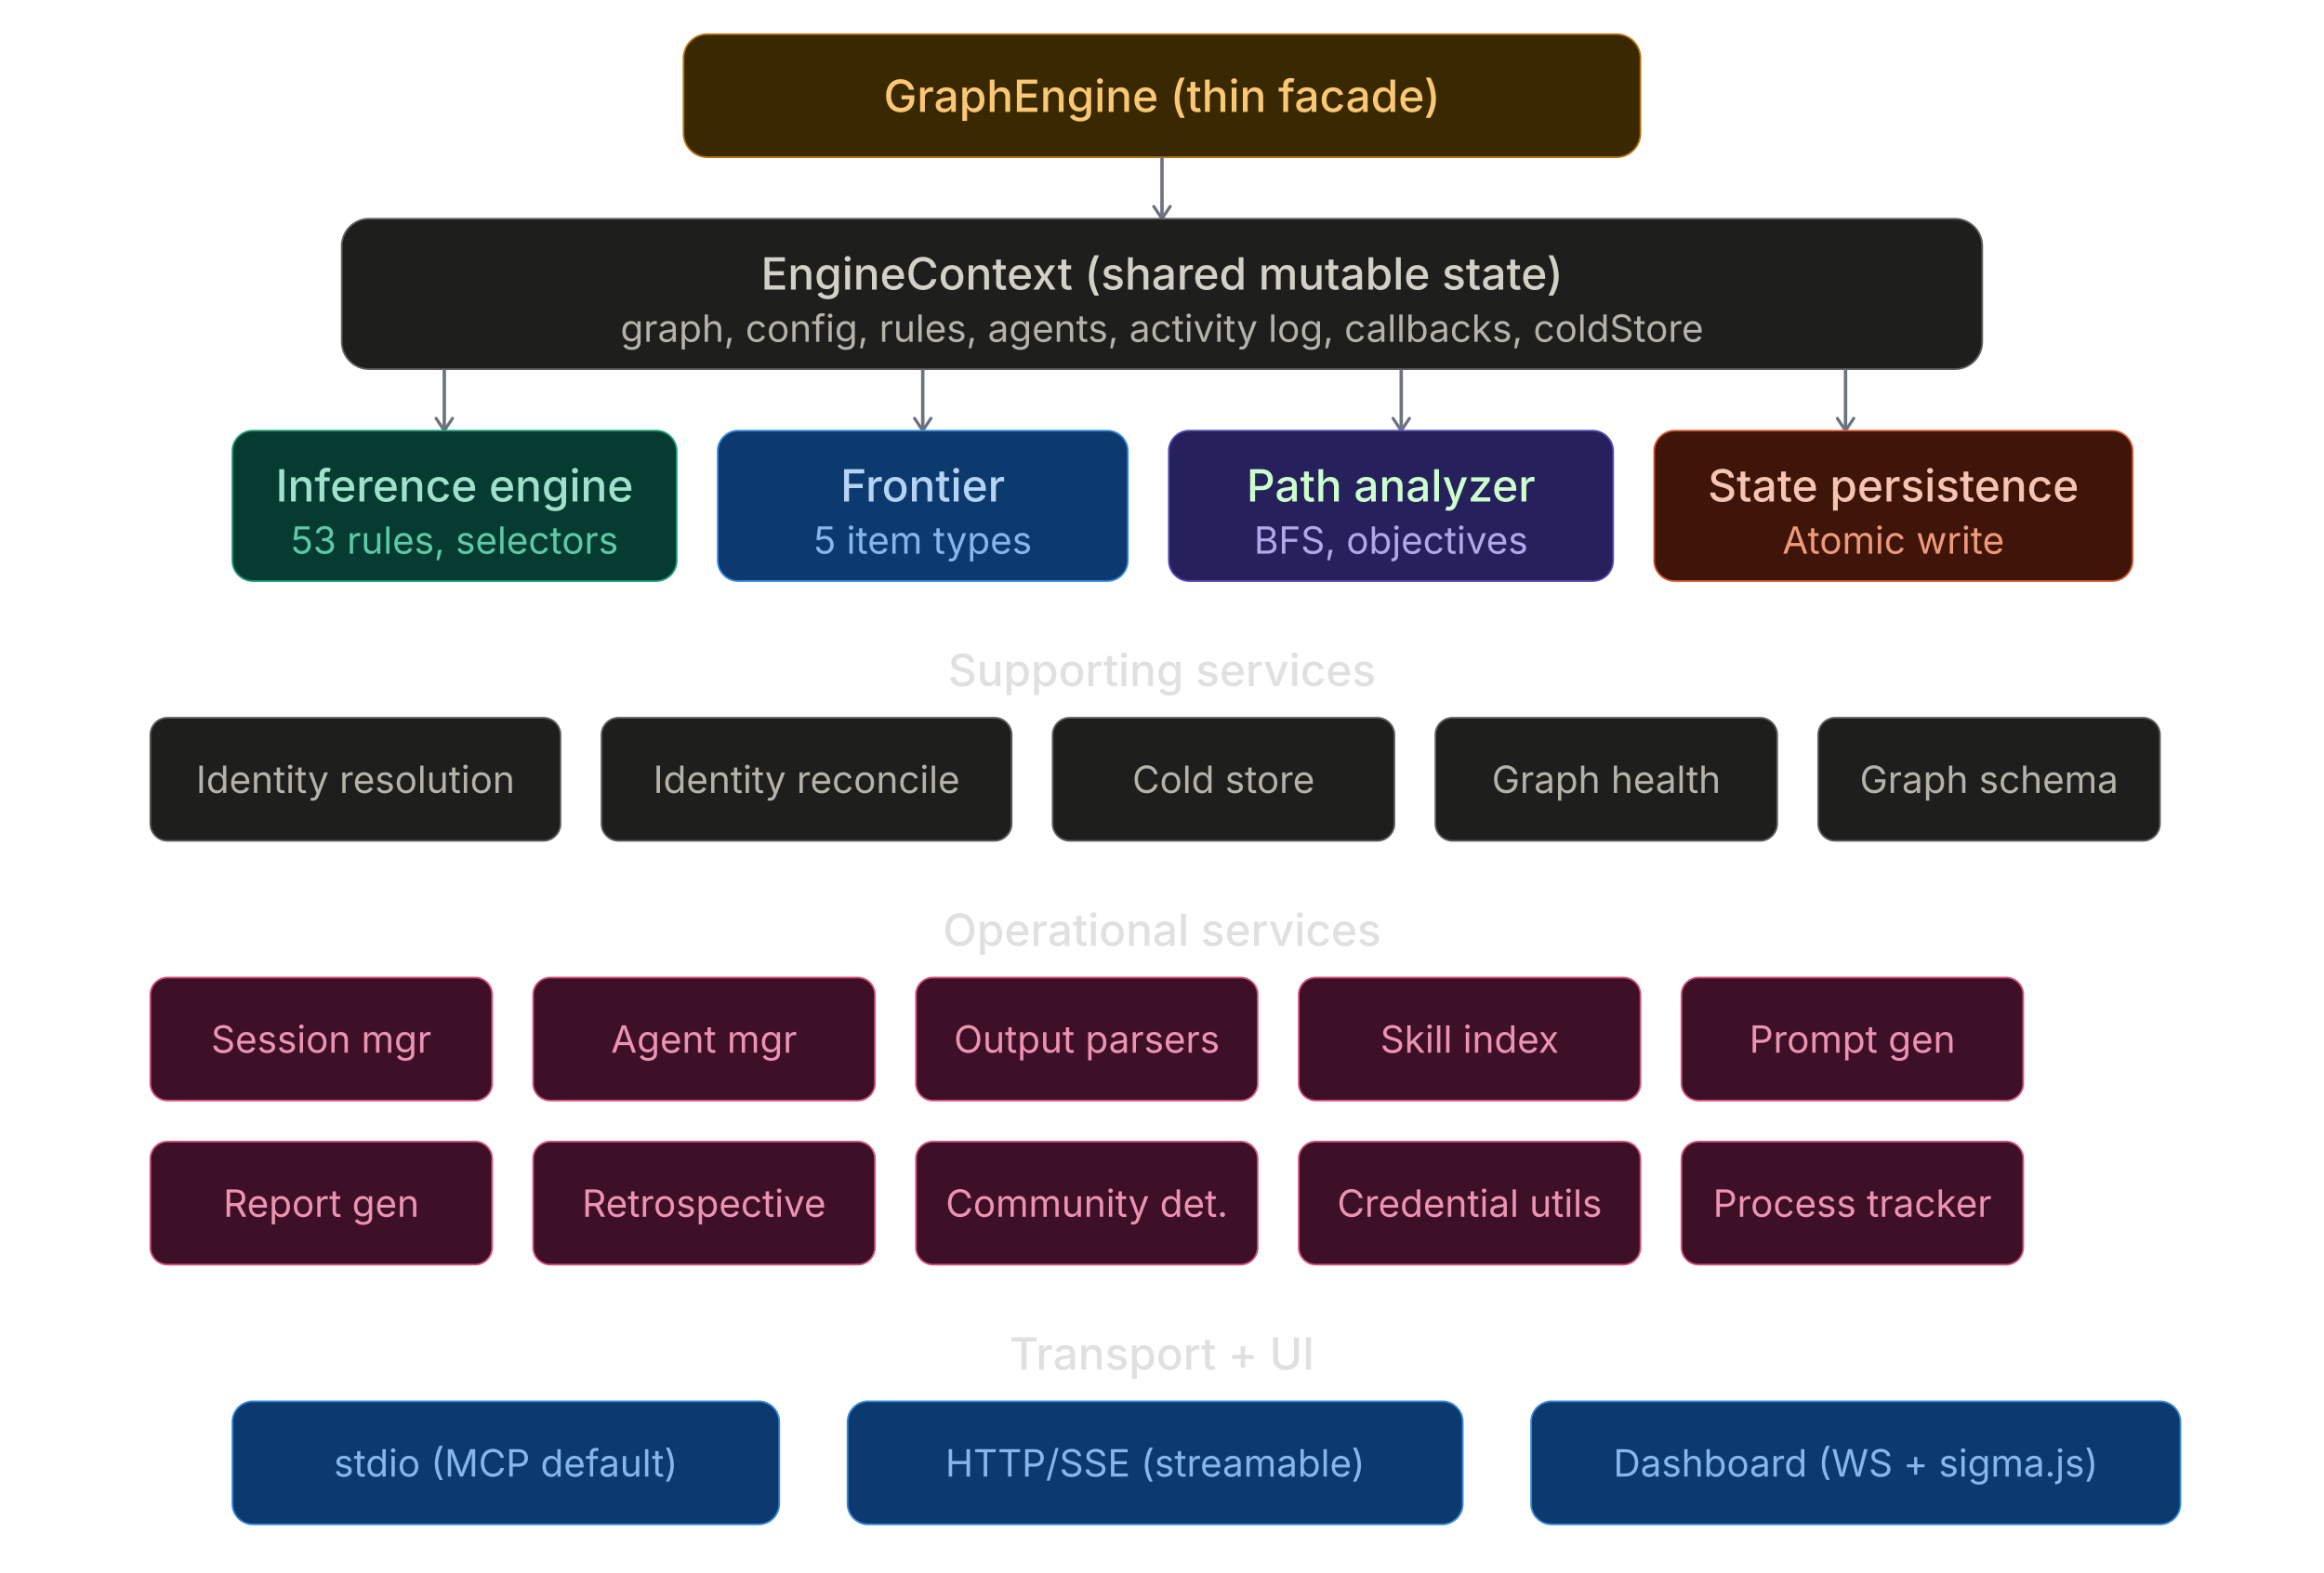
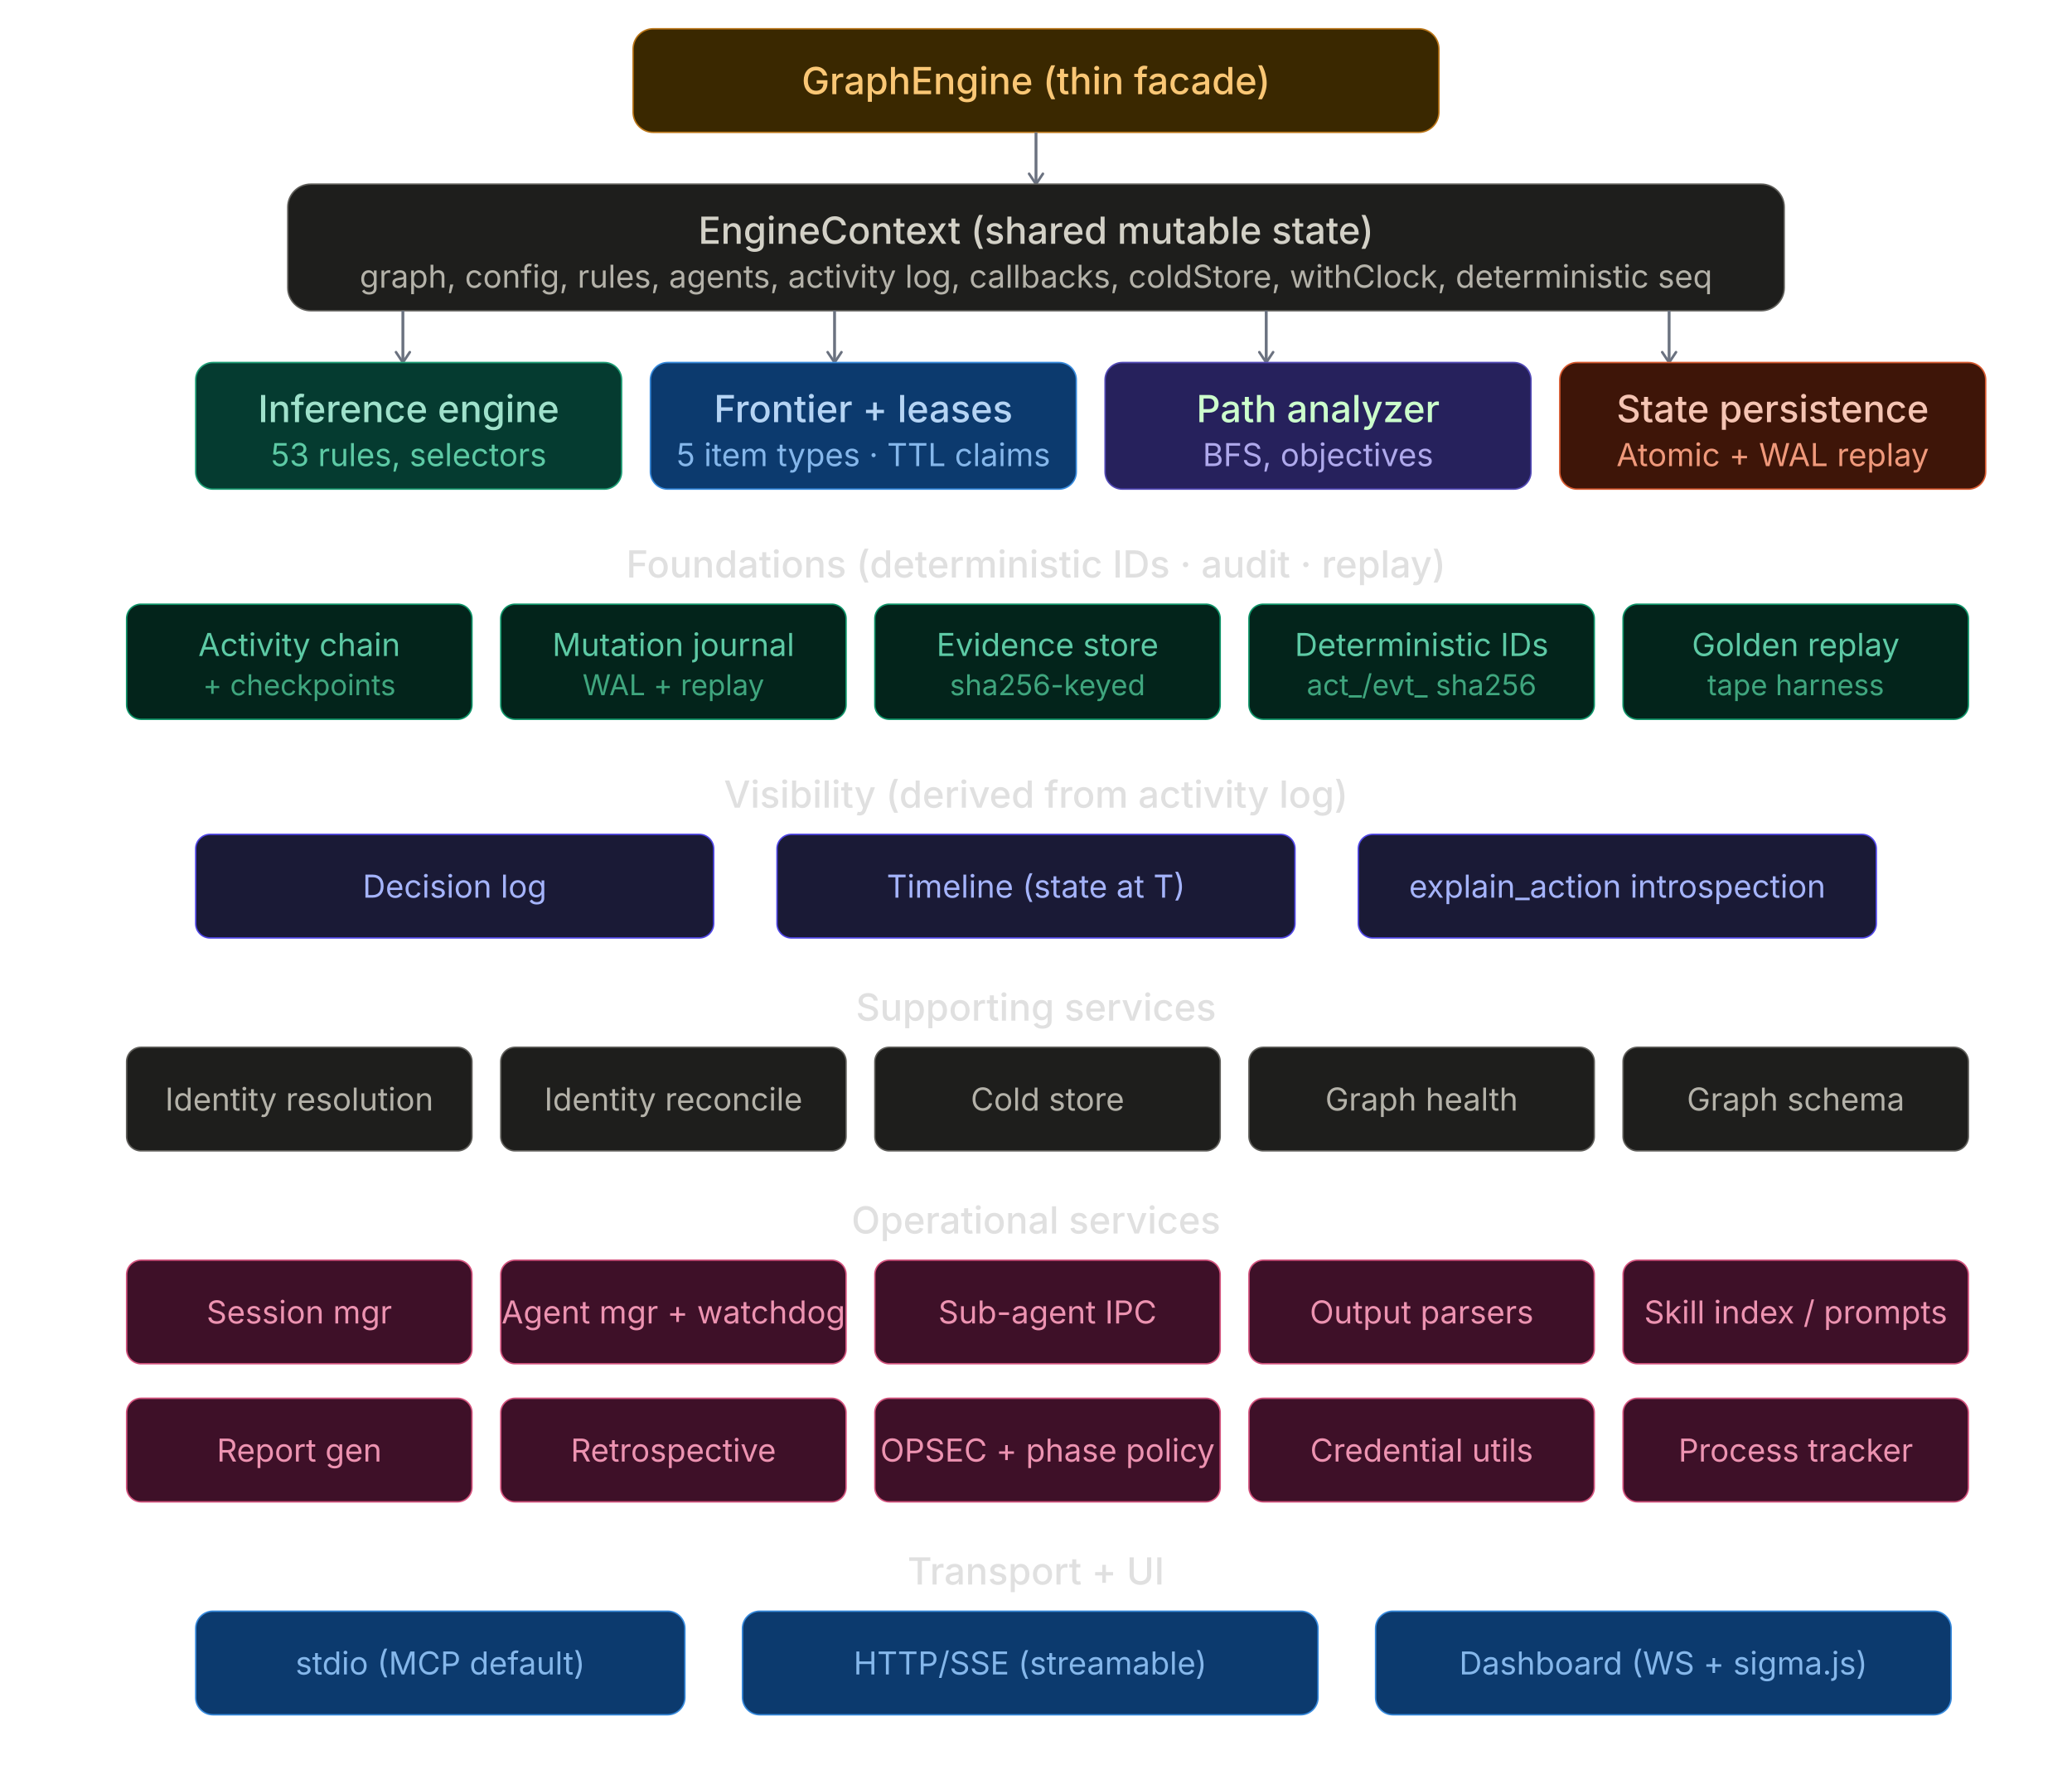
- <svg xmlns="http://www.w3.org/2000/svg" viewBox="0 0 680 460">
+ <svg xmlns="http://www.w3.org/2000/svg" viewBox="0 0 720 620">
  <style>
  text{font-family:'Inter',-apple-system,BlinkMacSystemFont,sans-serif}
  .th{font-size:13px;font-weight:500;fill:#e0e0e0}
  .ts{font-size:11px;fill:#9ca3af}
+   .tx{font-size:10px;fill:#7a8290}
  .arr{stroke:#6b7280;stroke-width:1}
  .n-purple rect{fill:#26215C;stroke:#534AB7;stroke-width:.5}
  .n-purple .th{fill:#CCFFCC}.n-purple .ts{fill:#AFA9EC}
  .n-blue rect{fill:#0C3A6E;stroke:#378ADD;stroke-width:.5}
  .n-blue .th{fill:#B5D4F4}.n-blue .ts{fill:#85B7EB}
  .n-teal rect{fill:#053B30;stroke:#1D9E75;stroke-width:.5}
  .n-teal .th{fill:#9FE1CB}.n-teal .ts{fill:#5DCAA5}
  .n-amber rect{fill:#3A2800;stroke:#BA7517;stroke-width:.5}
  .n-amber .th{fill:#FAC775}.n-amber .ts{fill:#EF9F27}
  .n-coral rect{fill:#3E1508;stroke:#D85A30;stroke-width:.5}
  .n-coral .th{fill:#F5C4B3}.n-coral .ts{fill:#F0997B}
  .n-pink rect{fill:#3E1028;stroke:#D4537E;stroke-width:.5}
  .n-pink .th{fill:#F4C0D1}.n-pink .ts{fill:#ED93B1}
  .n-gray rect{fill:#1e1e1c;stroke:#5F5E5A;stroke-width:.5}
  .n-gray .th{fill:#D3D1C7}.n-gray .ts{fill:#B4B2A9}
-   .n-red rect{fill:#3A0F0F;stroke:#A32D2D;stroke-width:.5}
-   .n-red .th{fill:#F7C1C1}.n-red .ts{fill:#F09595}
+   .n-emerald rect{fill:#03241B;stroke:#0E9468;stroke-width:.5}
+   .n-emerald .th{fill:#A8EBD0}.n-emerald .ts{fill:#5DCAA5}.n-emerald .tx{fill:#3FA67E}
+   .n-violet rect{fill:#1A1A36;stroke:#4F46E5;stroke-width:.5}
+   .n-violet .th{fill:#C7D2FE}.n-violet .ts{fill:#A5B4FC}
</style>
  <rect width="100%" height="100%" fill="transparent" rx="6" />
  <defs>
    <marker id="arr" viewBox="0 0 10 10" refX="8" refY="5" markerWidth="6" markerHeight="6" orient="auto-start-reverse">
      <path d="M2 1L8 5L2 9" fill="none" stroke="context-stroke" stroke-width="1.5" stroke-linecap="round" stroke-linejoin="round" />
    </marker>
  </defs>
  <g class="n-amber">
-     <rect x="200" y="10" width="280" height="36" rx="7" />
-     <text class="th" x="340" y="28" text-anchor="middle" dominant-baseline="central">GraphEngine (thin facade)</text>
+     <rect x="220" y="10" width="280" height="36" rx="7" />
+     <text class="th" x="360" y="28" text-anchor="middle" dominant-baseline="central">GraphEngine (thin facade)</text>
  </g>
-   <line x1="340" y1="46" x2="340" y2="64" class="arr" marker-end="url(#arr)" />
+   <line x1="360" y1="46" x2="360" y2="64" class="arr" marker-end="url(#arr)" />
  <g class="n-gray">
-     <rect x="100" y="64" width="480" height="44" rx="8" />
-     <text class="th" x="340" y="80" text-anchor="middle" dominant-baseline="central">EngineContext (shared mutable state)</text>
-     <text class="ts" x="340" y="96" text-anchor="middle" dominant-baseline="central">graph, config, rules, agents, activity log, callbacks, coldStore</text>
+     <rect x="100" y="64" width="520" height="44" rx="8" />
+     <text class="th" x="360" y="80" text-anchor="middle" dominant-baseline="central">EngineContext (shared mutable state)</text>
+     <text class="ts" x="360" y="96" text-anchor="middle" dominant-baseline="central">graph, config, rules, agents, activity log, callbacks, coldStore, withClock, deterministic seq</text>
  </g>
-   <line x1="130" y1="108" x2="130" y2="126" class="arr" marker-end="url(#arr)" />
-   <line x1="270" y1="108" x2="270" y2="126" class="arr" marker-end="url(#arr)" />
-   <line x1="410" y1="108" x2="410" y2="126" class="arr" marker-end="url(#arr)" />
-   <line x1="540" y1="108" x2="540" y2="126" class="arr" marker-end="url(#arr)" />
+   <line x1="140" y1="108" x2="140" y2="126" class="arr" marker-end="url(#arr)" />
+   <line x1="290" y1="108" x2="290" y2="126" class="arr" marker-end="url(#arr)" />
+   <line x1="440" y1="108" x2="440" y2="126" class="arr" marker-end="url(#arr)" />
+   <line x1="580" y1="108" x2="580" y2="126" class="arr" marker-end="url(#arr)" />
  <g class="n-teal">
-     <rect x="68" y="126" width="130" height="44" rx="6" />
-     <text class="th" x="133" y="142" text-anchor="middle" dominant-baseline="central">Inference engine</text>
-     <text class="ts" x="133" y="158" text-anchor="middle" dominant-baseline="central">53 rules, selectors</text>
+     <rect x="68" y="126" width="148" height="44" rx="6" />
+     <text class="th" x="142" y="142" text-anchor="middle" dominant-baseline="central">Inference engine</text>
+     <text class="ts" x="142" y="158" text-anchor="middle" dominant-baseline="central">53 rules, selectors</text>
  </g>
  <g class="n-blue">
-     <rect x="210" y="126" width="120" height="44" rx="6" />
-     <text class="th" x="270" y="142" text-anchor="middle" dominant-baseline="central">Frontier</text>
-     <text class="ts" x="270" y="158" text-anchor="middle" dominant-baseline="central">5 item types</text>
+     <rect x="226" y="126" width="148" height="44" rx="6" />
+     <text class="th" x="300" y="142" text-anchor="middle" dominant-baseline="central">Frontier + leases</text>
+     <text class="ts" x="300" y="158" text-anchor="middle" dominant-baseline="central">5 item types · TTL claims</text>
  </g>
  <g class="n-purple">
-     <rect x="342" y="126" width="130" height="44" rx="6" />
-     <text class="th" x="407" y="142" text-anchor="middle" dominant-baseline="central">Path analyzer</text>
-     <text class="ts" x="407" y="158" text-anchor="middle" dominant-baseline="central">BFS, objectives</text>
+     <rect x="384" y="126" width="148" height="44" rx="6" />
+     <text class="th" x="458" y="142" text-anchor="middle" dominant-baseline="central">Path analyzer</text>
+     <text class="ts" x="458" y="158" text-anchor="middle" dominant-baseline="central">BFS, objectives</text>
  </g>
  <g class="n-coral">
-     <rect x="484" y="126" width="140" height="44" rx="6" />
-     <text class="th" x="554" y="142" text-anchor="middle" dominant-baseline="central">State persistence</text>
-     <text class="ts" x="554" y="158" text-anchor="middle" dominant-baseline="central">Atomic write</text>
+     <rect x="542" y="126" width="148" height="44" rx="6" />
+     <text class="th" x="616" y="142" text-anchor="middle" dominant-baseline="central">State persistence</text>
+     <text class="ts" x="616" y="158" text-anchor="middle" dominant-baseline="central">Atomic + WAL replay</text>
  </g>
-   <text class="th" x="340" y="196" text-anchor="middle" dominant-baseline="central">Supporting services</text>
+   <text class="th" x="360" y="196" text-anchor="middle" dominant-baseline="central">Foundations (deterministic IDs · audit · replay)</text>
+   <g class="n-emerald">
+     <rect x="44" y="210" width="120" height="40" rx="5" />
+     <text class="ts" x="104" y="224" text-anchor="middle" dominant-baseline="central">Activity chain</text>
+     <text class="tx" x="104" y="238" text-anchor="middle" dominant-baseline="central">+ checkpoints</text>
+   </g>
+   <g class="n-emerald">
+     <rect x="174" y="210" width="120" height="40" rx="5" />
+     <text class="ts" x="234" y="224" text-anchor="middle" dominant-baseline="central">Mutation journal</text>
+     <text class="tx" x="234" y="238" text-anchor="middle" dominant-baseline="central">WAL + replay</text>
+   </g>
+   <g class="n-emerald">
+     <rect x="304" y="210" width="120" height="40" rx="5" />
+     <text class="ts" x="364" y="224" text-anchor="middle" dominant-baseline="central">Evidence store</text>
+     <text class="tx" x="364" y="238" text-anchor="middle" dominant-baseline="central">sha256-keyed</text>
+   </g>
+   <g class="n-emerald">
+     <rect x="434" y="210" width="120" height="40" rx="5" />
+     <text class="ts" x="494" y="224" text-anchor="middle" dominant-baseline="central">Deterministic IDs</text>
+     <text class="tx" x="494" y="238" text-anchor="middle" dominant-baseline="central">act_/evt_ sha256</text>
+   </g>
+   <g class="n-emerald">
+     <rect x="564" y="210" width="120" height="40" rx="5" />
+     <text class="ts" x="624" y="224" text-anchor="middle" dominant-baseline="central">Golden replay</text>
+     <text class="tx" x="624" y="238" text-anchor="middle" dominant-baseline="central">tape harness</text>
+   </g>
+   <text class="th" x="360" y="276" text-anchor="middle" dominant-baseline="central">Visibility (derived from activity log)</text>
+   <g class="n-violet">
+     <rect x="68" y="290" width="180" height="36" rx="5" />
+     <text class="ts" x="158" y="308" text-anchor="middle" dominant-baseline="central">Decision log</text>
+   </g>
+   <g class="n-violet">
+     <rect x="270" y="290" width="180" height="36" rx="5" />
+     <text class="ts" x="360" y="308" text-anchor="middle" dominant-baseline="central">Timeline (state at T)</text>
+   </g>
+   <g class="n-violet">
+     <rect x="472" y="290" width="180" height="36" rx="5" />
+     <text class="ts" x="562" y="308" text-anchor="middle" dominant-baseline="central">explain_action introspection</text>
+   </g>
+   <text class="th" x="360" y="350" text-anchor="middle" dominant-baseline="central">Supporting services</text>
  <g class="n-gray">
-     <rect x="44" y="210" width="120" height="36" rx="5" />
-     <text class="ts" x="104" y="228" text-anchor="middle" dominant-baseline="central">Identity resolution</text>
+     <rect x="44" y="364" width="120" height="36" rx="5" />
+     <text class="ts" x="104" y="382" text-anchor="middle" dominant-baseline="central">Identity resolution</text>
  </g>
  <g class="n-gray">
-     <rect x="176" y="210" width="120" height="36" rx="5" />
-     <text class="ts" x="236" y="228" text-anchor="middle" dominant-baseline="central">Identity reconcile</text>
+     <rect x="174" y="364" width="120" height="36" rx="5" />
+     <text class="ts" x="234" y="382" text-anchor="middle" dominant-baseline="central">Identity reconcile</text>
  </g>
  <g class="n-gray">
-     <rect x="308" y="210" width="100" height="36" rx="5" />
-     <text class="ts" x="358" y="228" text-anchor="middle" dominant-baseline="central">Cold store</text>
+     <rect x="304" y="364" width="120" height="36" rx="5" />
+     <text class="ts" x="364" y="382" text-anchor="middle" dominant-baseline="central">Cold store</text>
  </g>
  <g class="n-gray">
-     <rect x="420" y="210" width="100" height="36" rx="5" />
-     <text class="ts" x="470" y="228" text-anchor="middle" dominant-baseline="central">Graph health</text>
+     <rect x="434" y="364" width="120" height="36" rx="5" />
+     <text class="ts" x="494" y="382" text-anchor="middle" dominant-baseline="central">Graph health</text>
  </g>
  <g class="n-gray">
-     <rect x="532" y="210" width="100" height="36" rx="5" />
-     <text class="ts" x="582" y="228" text-anchor="middle" dominant-baseline="central">Graph schema</text>
+     <rect x="564" y="364" width="120" height="36" rx="5" />
+     <text class="ts" x="624" y="382" text-anchor="middle" dominant-baseline="central">Graph schema</text>
  </g>
-   <text class="th" x="340" y="272" text-anchor="middle" dominant-baseline="central">Operational services</text>
+   <text class="th" x="360" y="424" text-anchor="middle" dominant-baseline="central">Operational services</text>
  <g class="n-pink">
-     <rect x="44" y="286" width="100" height="36" rx="5" />
-     <text class="ts" x="94" y="304" text-anchor="middle" dominant-baseline="central">Session mgr</text>
+     <rect x="44" y="438" width="120" height="36" rx="5" />
+     <text class="ts" x="104" y="456" text-anchor="middle" dominant-baseline="central">Session mgr</text>
  </g>
  <g class="n-pink">
-     <rect x="156" y="286" width="100" height="36" rx="5" />
-     <text class="ts" x="206" y="304" text-anchor="middle" dominant-baseline="central">Agent mgr</text>
+     <rect x="174" y="438" width="120" height="36" rx="5" />
+     <text class="ts" x="234" y="456" text-anchor="middle" dominant-baseline="central">Agent mgr + watchdog</text>
  </g>
  <g class="n-pink">
-     <rect x="268" y="286" width="100" height="36" rx="5" />
-     <text class="ts" x="318" y="304" text-anchor="middle" dominant-baseline="central">Output parsers</text>
+     <rect x="304" y="438" width="120" height="36" rx="5" />
+     <text class="ts" x="364" y="456" text-anchor="middle" dominant-baseline="central">Sub-agent IPC</text>
  </g>
  <g class="n-pink">
-     <rect x="380" y="286" width="100" height="36" rx="5" />
-     <text class="ts" x="430" y="304" text-anchor="middle" dominant-baseline="central">Skill index</text>
+     <rect x="434" y="438" width="120" height="36" rx="5" />
+     <text class="ts" x="494" y="456" text-anchor="middle" dominant-baseline="central">Output parsers</text>
  </g>
  <g class="n-pink">
-     <rect x="492" y="286" width="100" height="36" rx="5" />
-     <text class="ts" x="542" y="304" text-anchor="middle" dominant-baseline="central">Prompt gen</text>
+     <rect x="564" y="438" width="120" height="36" rx="5" />
+     <text class="ts" x="624" y="456" text-anchor="middle" dominant-baseline="central">Skill index / prompts</text>
  </g>
  <g class="n-pink">
-     <rect x="44" y="334" width="100" height="36" rx="5" />
-     <text class="ts" x="94" y="352" text-anchor="middle" dominant-baseline="central">Report gen</text>
+     <rect x="44" y="486" width="120" height="36" rx="5" />
+     <text class="ts" x="104" y="504" text-anchor="middle" dominant-baseline="central">Report gen</text>
  </g>
  <g class="n-pink">
-     <rect x="156" y="334" width="100" height="36" rx="5" />
-     <text class="ts" x="206" y="352" text-anchor="middle" dominant-baseline="central">Retrospective</text>
+     <rect x="174" y="486" width="120" height="36" rx="5" />
+     <text class="ts" x="234" y="504" text-anchor="middle" dominant-baseline="central">Retrospective</text>
  </g>
  <g class="n-pink">
-     <rect x="268" y="334" width="100" height="36" rx="5" />
-     <text class="ts" x="318" y="352" text-anchor="middle" dominant-baseline="central">Community det.</text>
+     <rect x="304" y="486" width="120" height="36" rx="5" />
+     <text class="ts" x="364" y="504" text-anchor="middle" dominant-baseline="central">OPSEC + phase policy</text>
  </g>
  <g class="n-pink">
-     <rect x="380" y="334" width="100" height="36" rx="5" />
-     <text class="ts" x="430" y="352" text-anchor="middle" dominant-baseline="central">Credential utils</text>
+     <rect x="434" y="486" width="120" height="36" rx="5" />
+     <text class="ts" x="494" y="504" text-anchor="middle" dominant-baseline="central">Credential utils</text>
  </g>
  <g class="n-pink">
-     <rect x="492" y="334" width="100" height="36" rx="5" />
-     <text class="ts" x="542" y="352" text-anchor="middle" dominant-baseline="central">Process tracker</text>
+     <rect x="564" y="486" width="120" height="36" rx="5" />
+     <text class="ts" x="624" y="504" text-anchor="middle" dominant-baseline="central">Process tracker</text>
  </g>
-   <text class="th" x="340" y="396" text-anchor="middle" dominant-baseline="central">Transport + UI</text>
+   <text class="th" x="360" y="546" text-anchor="middle" dominant-baseline="central">Transport + UI</text>
  <g class="n-blue">
-     <rect x="68" y="410" width="160" height="36" rx="6" />
-     <text class="ts" x="148" y="428" text-anchor="middle" dominant-baseline="central">stdio (MCP default)</text>
+     <rect x="68" y="560" width="170" height="36" rx="6" />
+     <text class="ts" x="153" y="578" text-anchor="middle" dominant-baseline="central">stdio (MCP default)</text>
  </g>
  <g class="n-blue">
-     <rect x="248" y="410" width="180" height="36" rx="6" />
-     <text class="ts" x="338" y="428" text-anchor="middle" dominant-baseline="central">HTTP/SSE (streamable)</text>
+     <rect x="258" y="560" width="200" height="36" rx="6" />
+     <text class="ts" x="358" y="578" text-anchor="middle" dominant-baseline="central">HTTP/SSE (streamable)</text>
  </g>
  <g class="n-blue">
-     <rect x="448" y="410" width="190" height="36" rx="6" />
-     <text class="ts" x="543" y="428" text-anchor="middle" dominant-baseline="central">Dashboard (WS + sigma.js)</text>
+     <rect x="478" y="560" width="200" height="36" rx="6" />
+     <text class="ts" x="578" y="578" text-anchor="middle" dominant-baseline="central">Dashboard (WS + sigma.js)</text>
  </g>
</svg>
